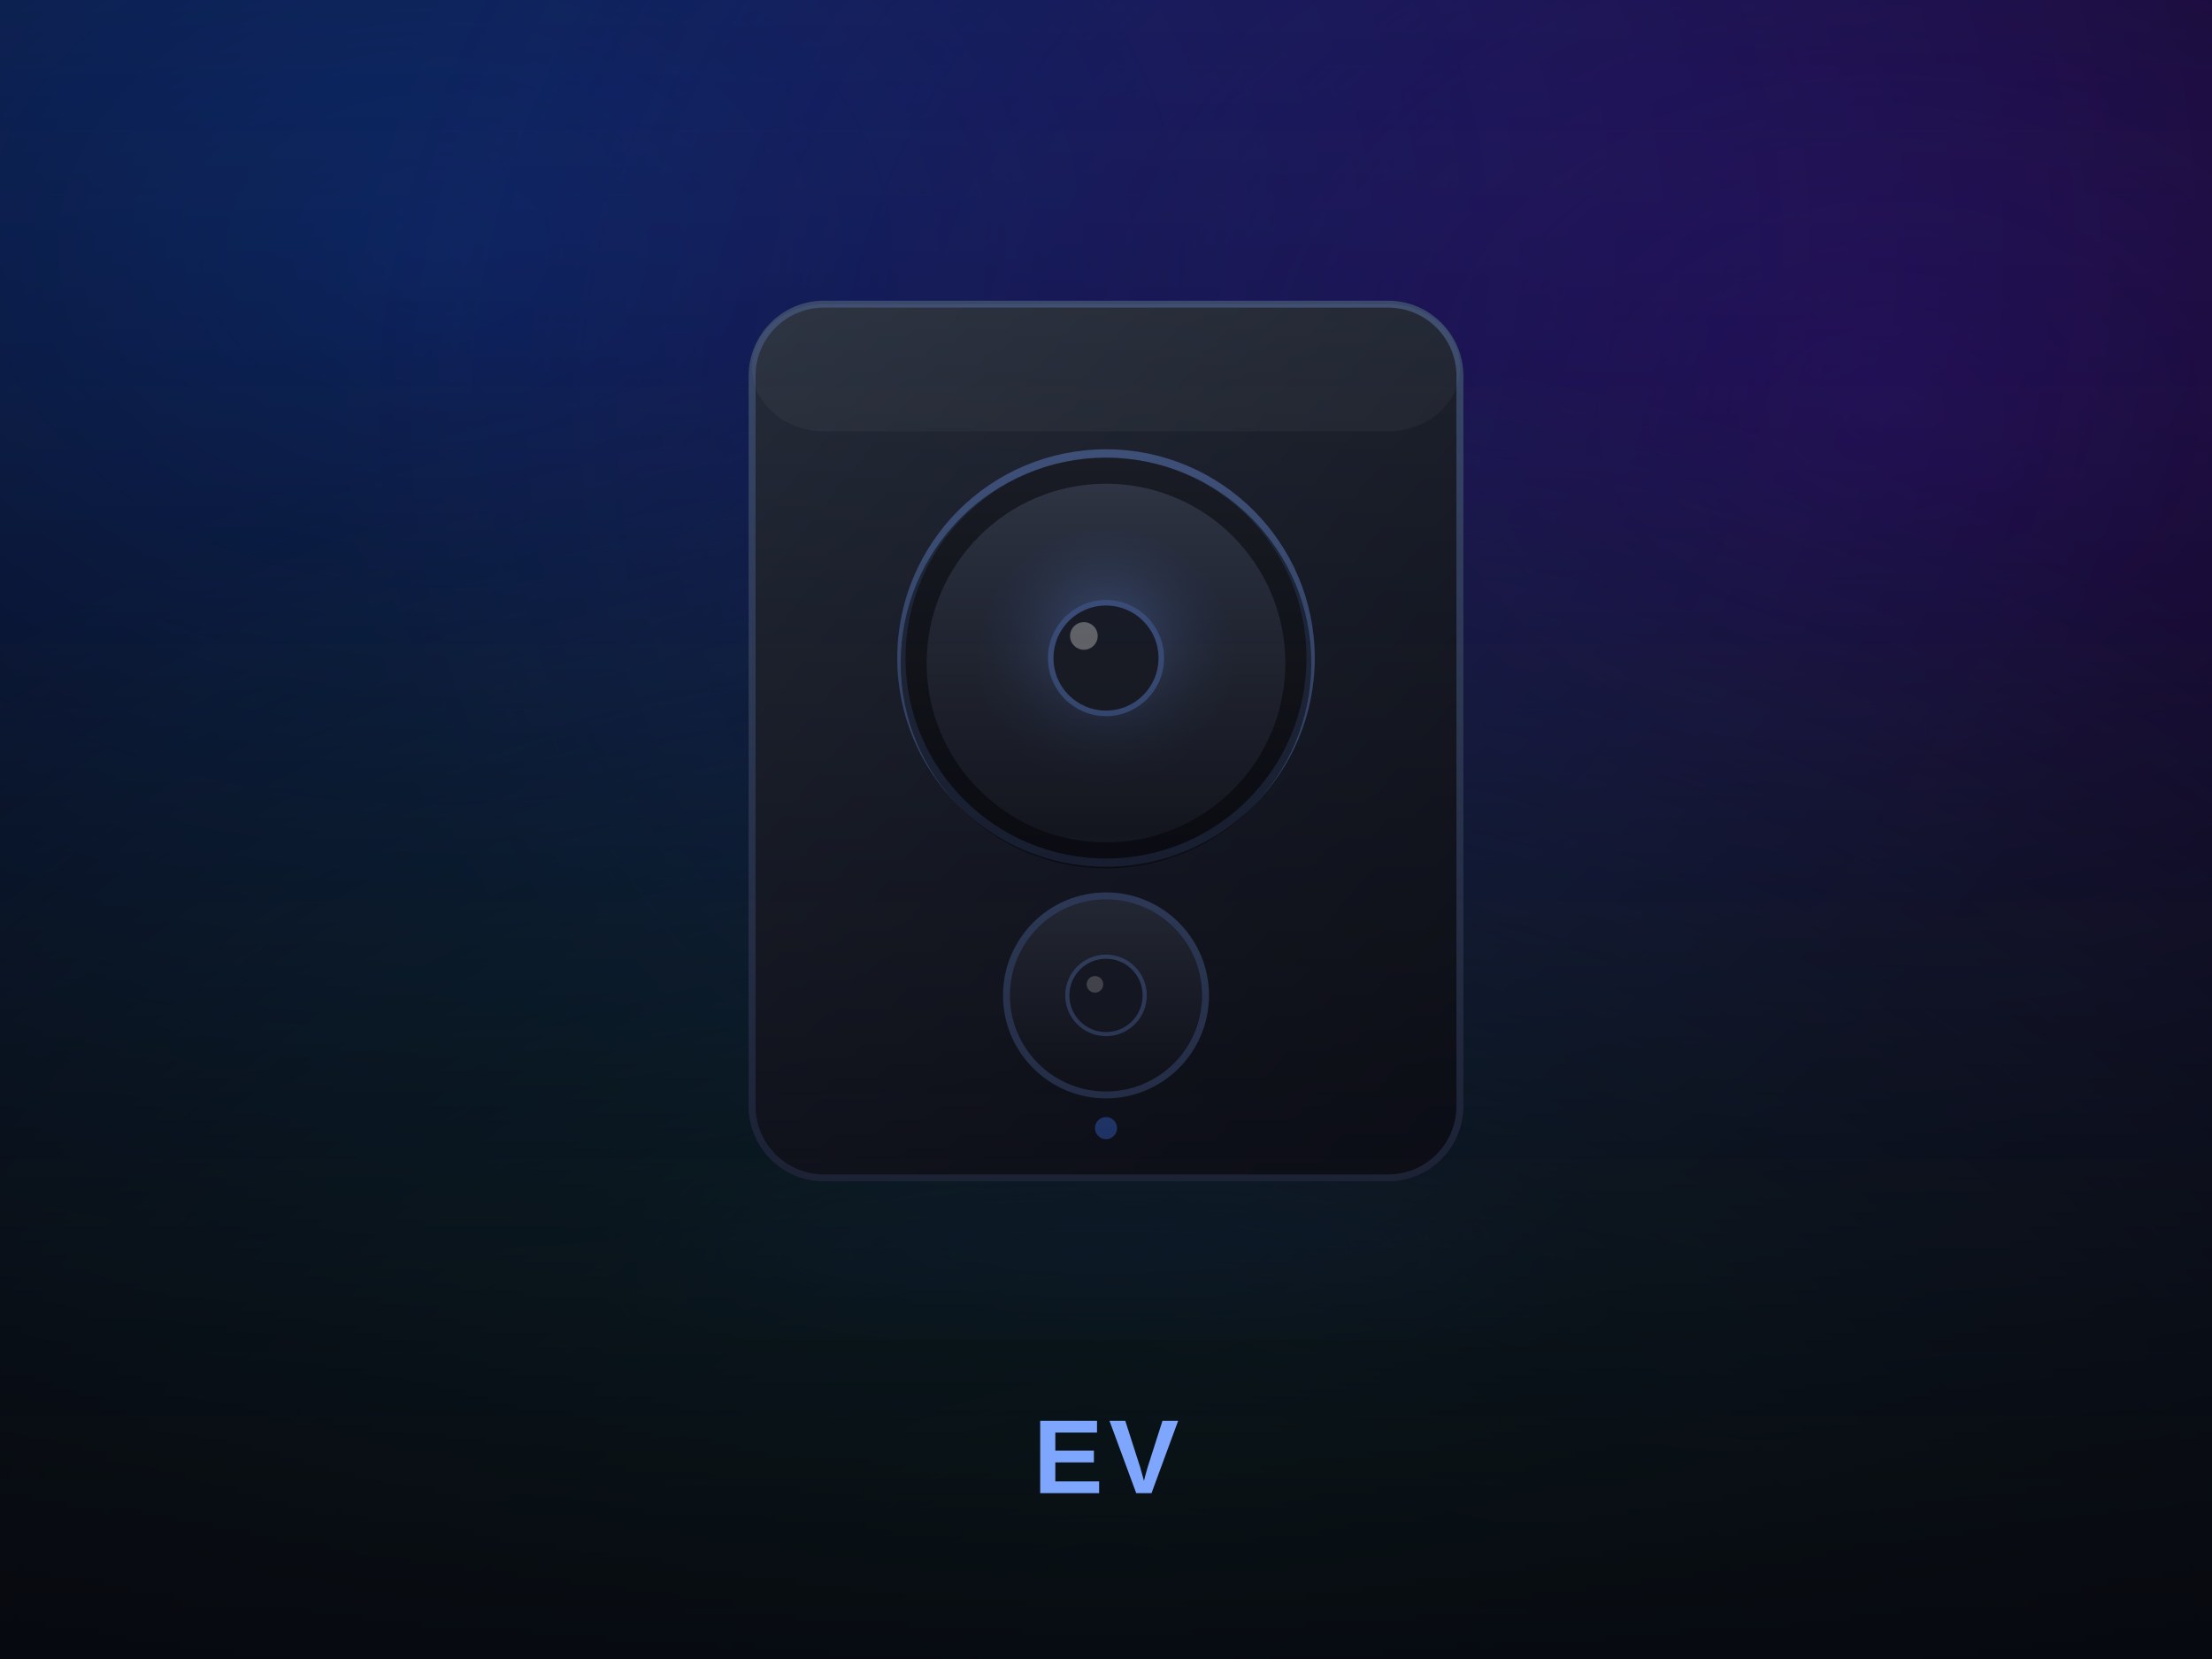
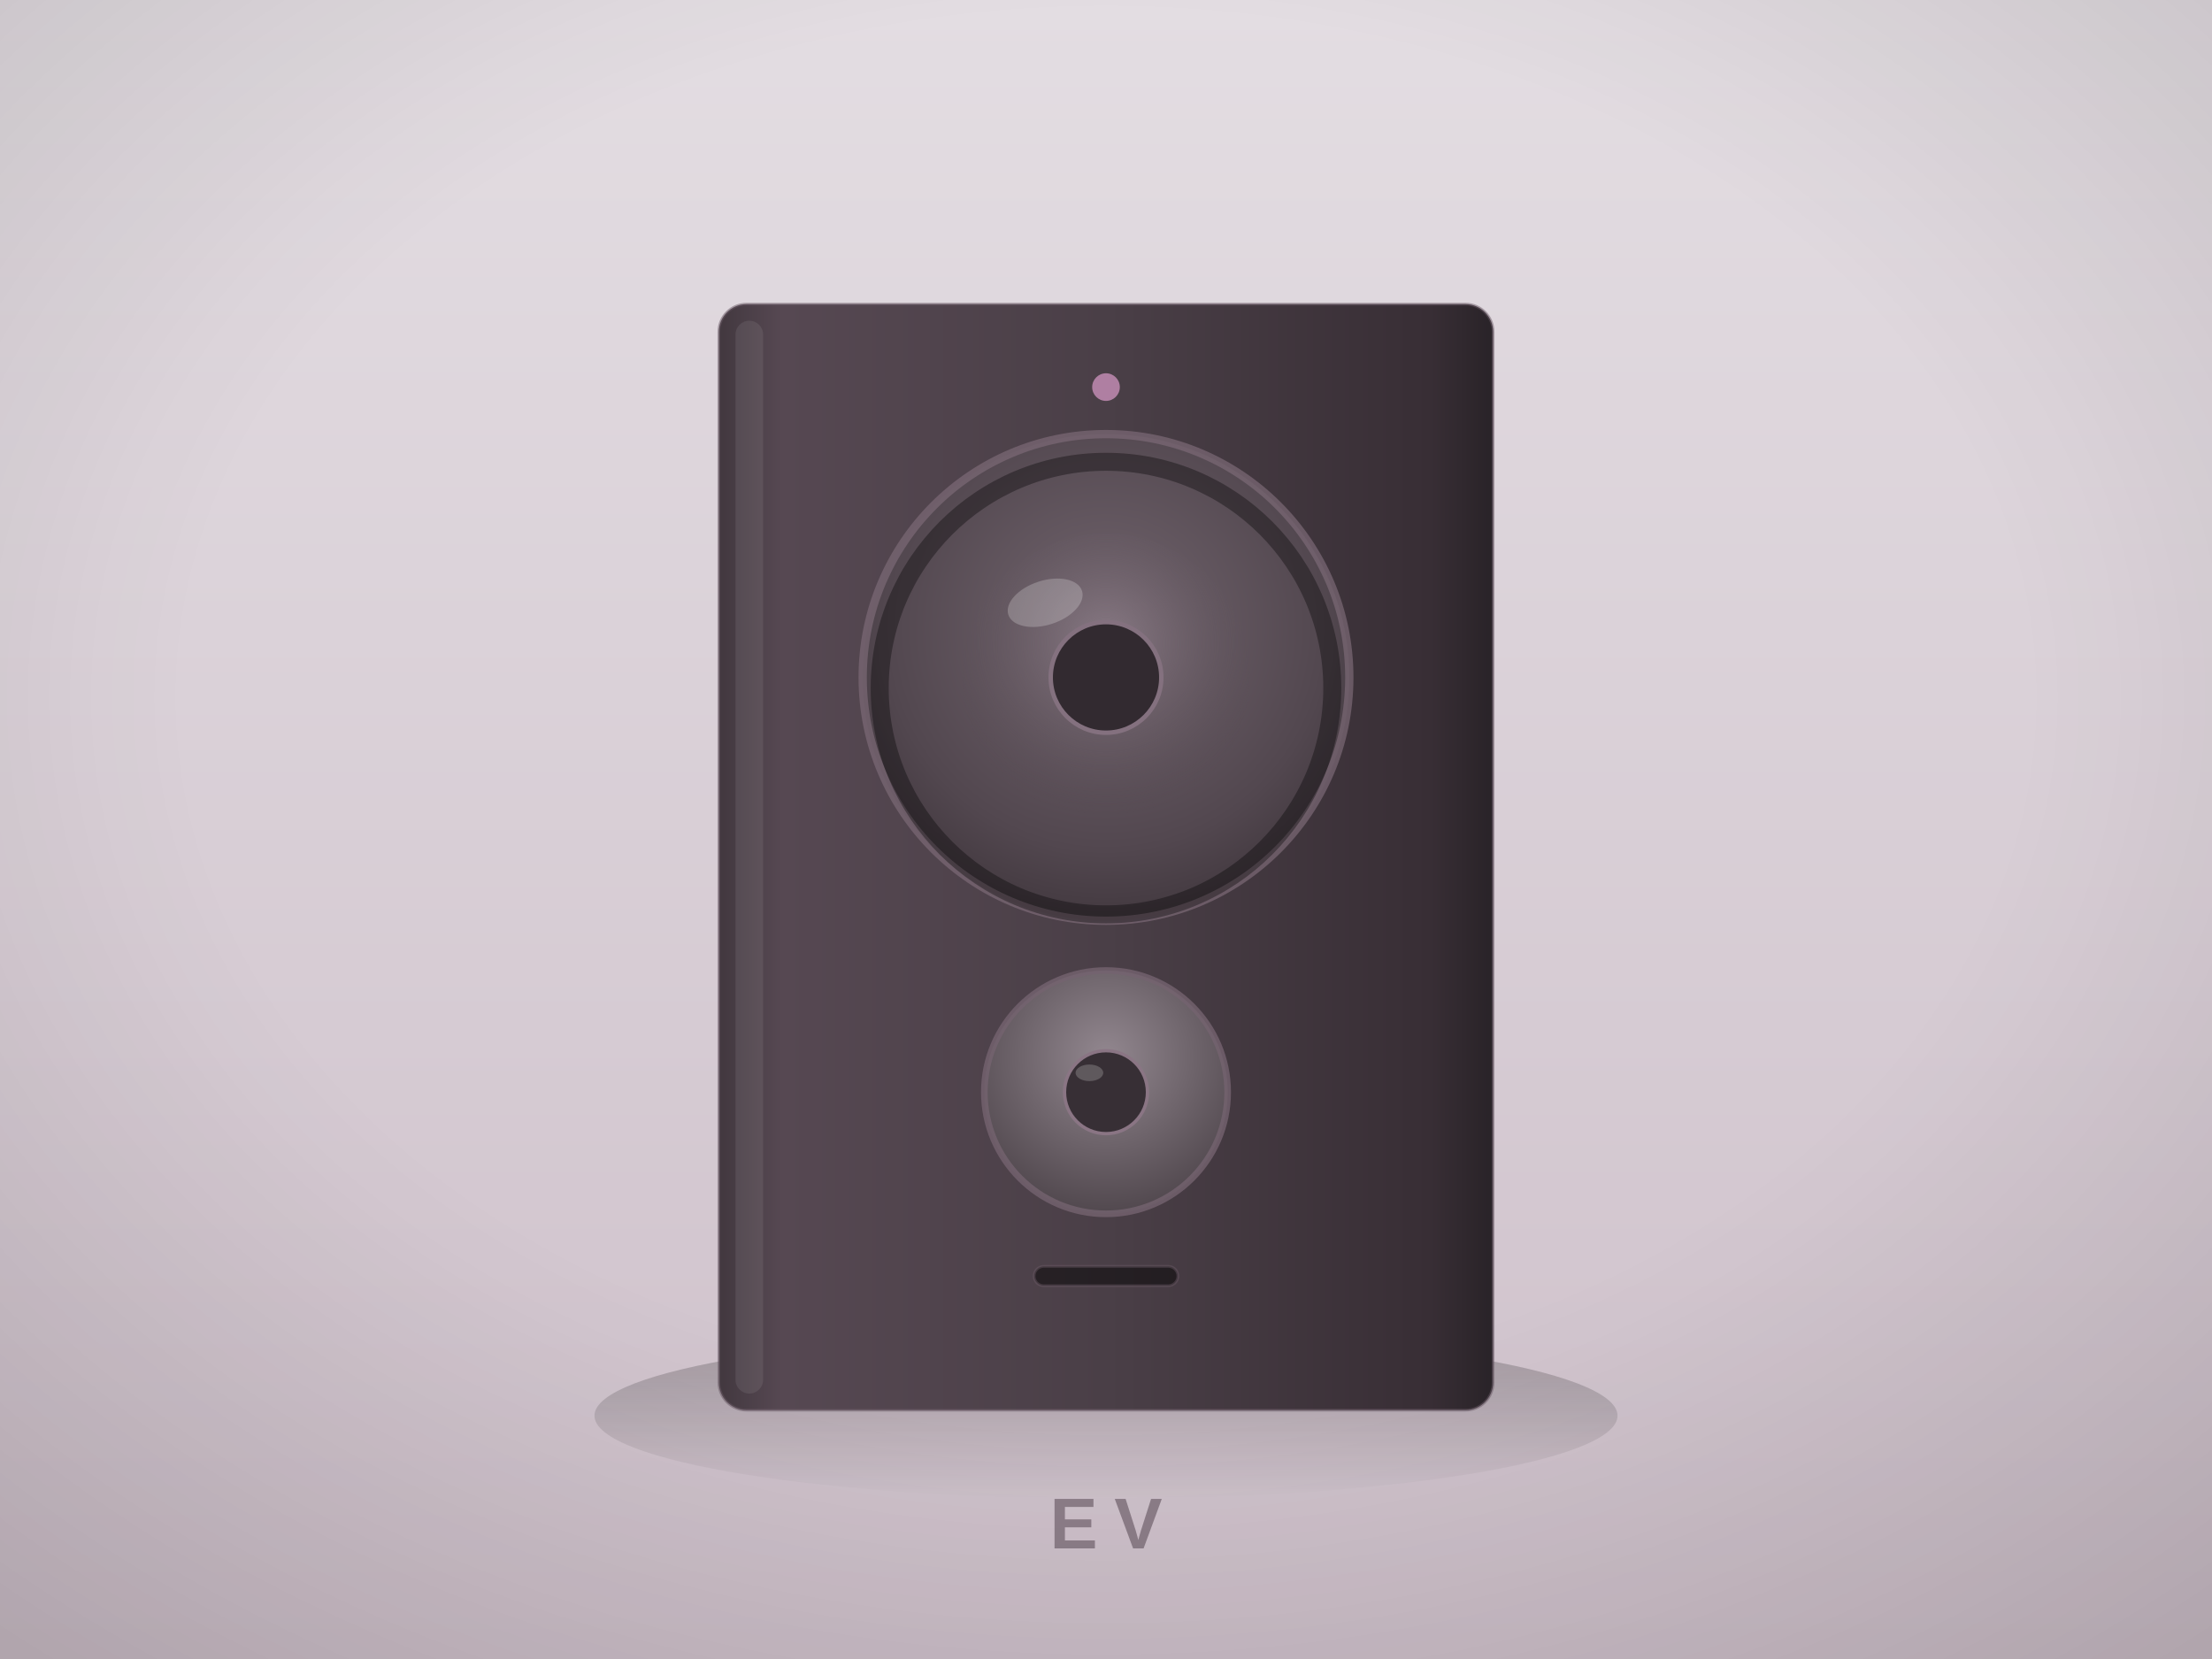
<svg xmlns="http://www.w3.org/2000/svg" width="800" height="600" viewBox="0 0 800 600">
  <defs>
-     <radialGradient id="m1" cx="20%" cy="15%" r="80%">
-       <stop offset="0%" stop-color="hsl(221, 85%, 38%)" stop-opacity=".55" />
-       <stop offset="100%" stop-color="hsl(221, 85%, 38%)" stop-opacity="0" />
+     <linearGradient id="bg" x1="0" y1="0" x2="0" y2="1">
+       <stop offset="0%" stop-color="hsl(316, 10%, 88%)" />
+       <stop offset="100%" stop-color="hsl(316, 12%, 78%)" />
+     </linearGradient>
+     <radialGradient id="vign" cx="50%" cy="42%" r="75%">
+       <stop offset="55%" stop-color="#000" stop-opacity="0" />
+       <stop offset="100%" stop-color="#000" stop-opacity=".14" />
    </radialGradient>
-     <radialGradient id="m2" cx="85%" cy="25%" r="70%">
-       <stop offset="0%" stop-color="hsl(261, 80%, 45%)" stop-opacity=".4" />
-       <stop offset="100%" stop-color="hsl(261, 80%, 45%)" stop-opacity="0" />
+     <linearGradient id="cab" x1="0" y1="0" x2="1" y2="0">
+       <stop offset="0%" stop-color="hsl(316, 8%, 24%)" />
+       <stop offset="8%" stop-color="hsl(316, 9%, 31%)" />
+       <stop offset="50%" stop-color="hsl(316, 8%, 27%)" />
+       <stop offset="92%" stop-color="hsl(316, 10%, 20%)" />
+       <stop offset="100%" stop-color="hsl(316, 8%, 15%)" />
+     </linearGradient>
+     <radialGradient id="cone" cx="50%" cy="40%" r="65%">
+       <stop offset="0%" stop-color="hsl(316, 6%, 42%)" />
+       <stop offset="70%" stop-color="hsl(316, 7%, 30%)" />
+       <stop offset="100%" stop-color="hsl(316, 8%, 22%)" />
    </radialGradient>
-     <radialGradient id="m3" cx="50%" cy="100%" r="80%">
-       <stop offset="0%" stop-color="hsl(161, 75%, 42%)" stop-opacity=".35" />
-       <stop offset="100%" stop-color="hsl(161, 75%, 42%)" stop-opacity="0" />
+     <radialGradient id="dust" cx="50%" cy="38%" r="60%">
+       <stop offset="0%" stop-color="hsl(316, 6%, 52%)" stop-opacity=".9" />
+       <stop offset="100%" stop-color="hsl(316, 7%, 30%)" stop-opacity="0" />
    </radialGradient>
-     <linearGradient id="cab" x1="0" y1="0" x2="1" y2="1">
-       <stop offset="0%" stop-color="hsl(221, 22%, 22%)" />
-       <stop offset="100%" stop-color="hsl(221, 25%, 11%)" />
+     <radialGradient id="tweeter" cx="50%" cy="35%" r="70%">
+       <stop offset="0%" stop-color="hsl(316, 5%, 55%)" />
+       <stop offset="100%" stop-color="hsl(316, 6%, 28%)" />
+     </radialGradient>
+     <linearGradient id="shadow" x1="0" y1="0" x2="0" y2="1">
+       <stop offset="0%" stop-color="#000" stop-opacity=".30" />
+       <stop offset="100%" stop-color="#000" stop-opacity="0" />
    </linearGradient>
-     <linearGradient id="cone" x1="0" y1="0" x2="0" y2="1">
-       <stop offset="0%" stop-color="hsl(221, 18%, 30%)" />
-       <stop offset="100%" stop-color="hsl(221, 20%, 14%)" />
-     </linearGradient>
-     <radialGradient id="dust" cx="50%" cy="42%" r="60%">
-       <stop offset="0%" stop-color="hsl(221, 35%, 52%)" stop-opacity=".9" />
-       <stop offset="100%" stop-color="hsl(221, 30%, 20%)" stop-opacity="0" />
-     </radialGradient>
-     <linearGradient id="floor" x1="0" y1="0" x2="0" y2="1">
-       <stop offset="0%" stop-color="#07070e" stop-opacity="0" />
-       <stop offset="100%" stop-color="#07070e" stop-opacity=".92" />
-     </linearGradient>
-     <filter id="blur">
-       <feGaussianBlur stdDeviation="26" />
-     </filter>
  </defs>
-   <rect width="800" height="600" fill="#0b0b14" />
-   <rect width="800" height="600" fill="url(#m1)" />
-   <rect width="800" height="600" fill="url(#m2)" />
-   <rect width="800" height="600" fill="url(#m3)" />
-   <g transform="translate(400,268)">
-     <ellipse cx="0" cy="185" rx="150" ry="26" fill="hsl(221, 60%, 45%)" opacity=".28" filter="url(#blur)" />
-     <rect x="-128" y="-158" width="256" height="316" rx="26" fill="url(#cab)" stroke="hsl(221, 30%, 38%)" stroke-width="2.5" />
-     <rect x="-128" y="-158" width="256" height="46" rx="26" fill="#ffffff" opacity=".05" />
-     <circle cx="0" cy="-30" r="74" fill="url(#cone)" stroke="hsl(221, 32%, 46%)" stroke-width="3" />
-     <circle cx="0" cy="-30" r="74" fill="none" stroke="#000" stroke-opacity=".5" stroke-width="10" transform="scale(.94)" />
-     <circle cx="0" cy="-30" r="46" fill="url(#dust)" />
-     <circle cx="0" cy="-30" r="20" fill="hsl(221, 20%, 16%)" stroke="hsl(221, 35%, 50%)" stroke-width="2" />
-     <circle cx="-8" cy="-38" r="5" fill="#fff" opacity=".5" />
-     <circle cx="0" cy="92" r="36" fill="url(#cone)" stroke="hsl(221, 32%, 46%)" stroke-width="2.5" />
-     <circle cx="0" cy="92" r="14" fill="hsl(221, 22%, 18%)" stroke="hsl(221, 35%, 52%)" stroke-width="1.5" />
-     <circle cx="-4" cy="88" r="3" fill="#fff" opacity=".45" />
-     <circle cx="0" cy="140" r="4" fill="hsl(221, 90%, 62%)" />
+   <rect width="800" height="600" fill="url(#bg)" />
+   <rect width="800" height="600" fill="url(#vign)" />
+   <ellipse cx="400" cy="512" rx="185" ry="30" fill="url(#shadow)" opacity=".8" />
+   <g transform="translate(400, 300)">
+     <rect x="-140" y="-190" width="280" height="400" rx="10" fill="url(#cab)" />
+     <rect x="-140" y="-190" width="280" height="400" rx="10" fill="none" stroke="hsl(316, 8%, 38%)" stroke-opacity=".5" />
+     <rect x="-134" y="-184" width="10" height="388" rx="5" fill="#fff" opacity=".08" />
+     <circle cx="0" cy="-55" r="88" fill="url(#cone)" />
+     <circle cx="0" cy="-55" r="88" fill="none" stroke="hsl(316, 8%, 45%)" stroke-width="3" stroke-opacity=".7" />
+     <circle cx="0" cy="-55" r="88" fill="none" stroke="#000" stroke-opacity=".35" stroke-width="7" transform="scale(.93)" />
+     <circle cx="0" cy="-55" r="52" fill="url(#dust)" />
+     <circle cx="0" cy="-55" r="20" fill="hsl(316, 8%, 18%)" />
+     <circle cx="0" cy="-55" r="20" fill="none" stroke="hsl(316, 8%, 48%)" stroke-width="1.6" />
+     <ellipse cx="-22" cy="-82" rx="14" ry="8" fill="#fff" opacity=".22" transform="rotate(-18 -22 -82)" />
+     <circle cx="0" cy="95" r="44" fill="url(#tweeter)" />
+     <circle cx="0" cy="95" r="44" fill="none" stroke="hsl(316, 8%, 42%)" stroke-width="2.4" stroke-opacity=".8" />
+     <circle cx="0" cy="95" r="15" fill="hsl(316, 7%, 20%)" />
+     <circle cx="0" cy="95" r="15" fill="none" stroke="hsl(316, 8%, 50%)" stroke-width="1.2" />
+     <ellipse cx="-6" cy="88" rx="5" ry="3" fill="#fff" opacity=".2" />
+     <rect x="-26" y="158" width="52" height="7" rx="3.5" fill="#000" fill-opacity=".5" />
+     <rect x="-26" y="158" width="52" height="7" rx="3.5" fill="none" stroke="hsl(316, 8%, 40%)" stroke-opacity=".4" />
+     <circle cx="0" cy="-160" r="5" fill="hsl(316, 30%, 65%)" opacity=".85" />
  </g>
-   <rect width="800" height="600" fill="url(#floor)" />
-   <text x="400" y="540" font-family="'Arial Black', Arial, sans-serif" font-size="38" font-weight="900" fill="hsl(221, 95%, 74%)" text-anchor="middle" letter-spacing="2">EV</text>
+   <text x="400" y="560" font-family="Arial, sans-serif" font-size="26" font-weight="800" fill="hsl(316, 10%, 30%)" fill-opacity=".55" text-anchor="middle" letter-spacing="6">EV</text>
</svg>
